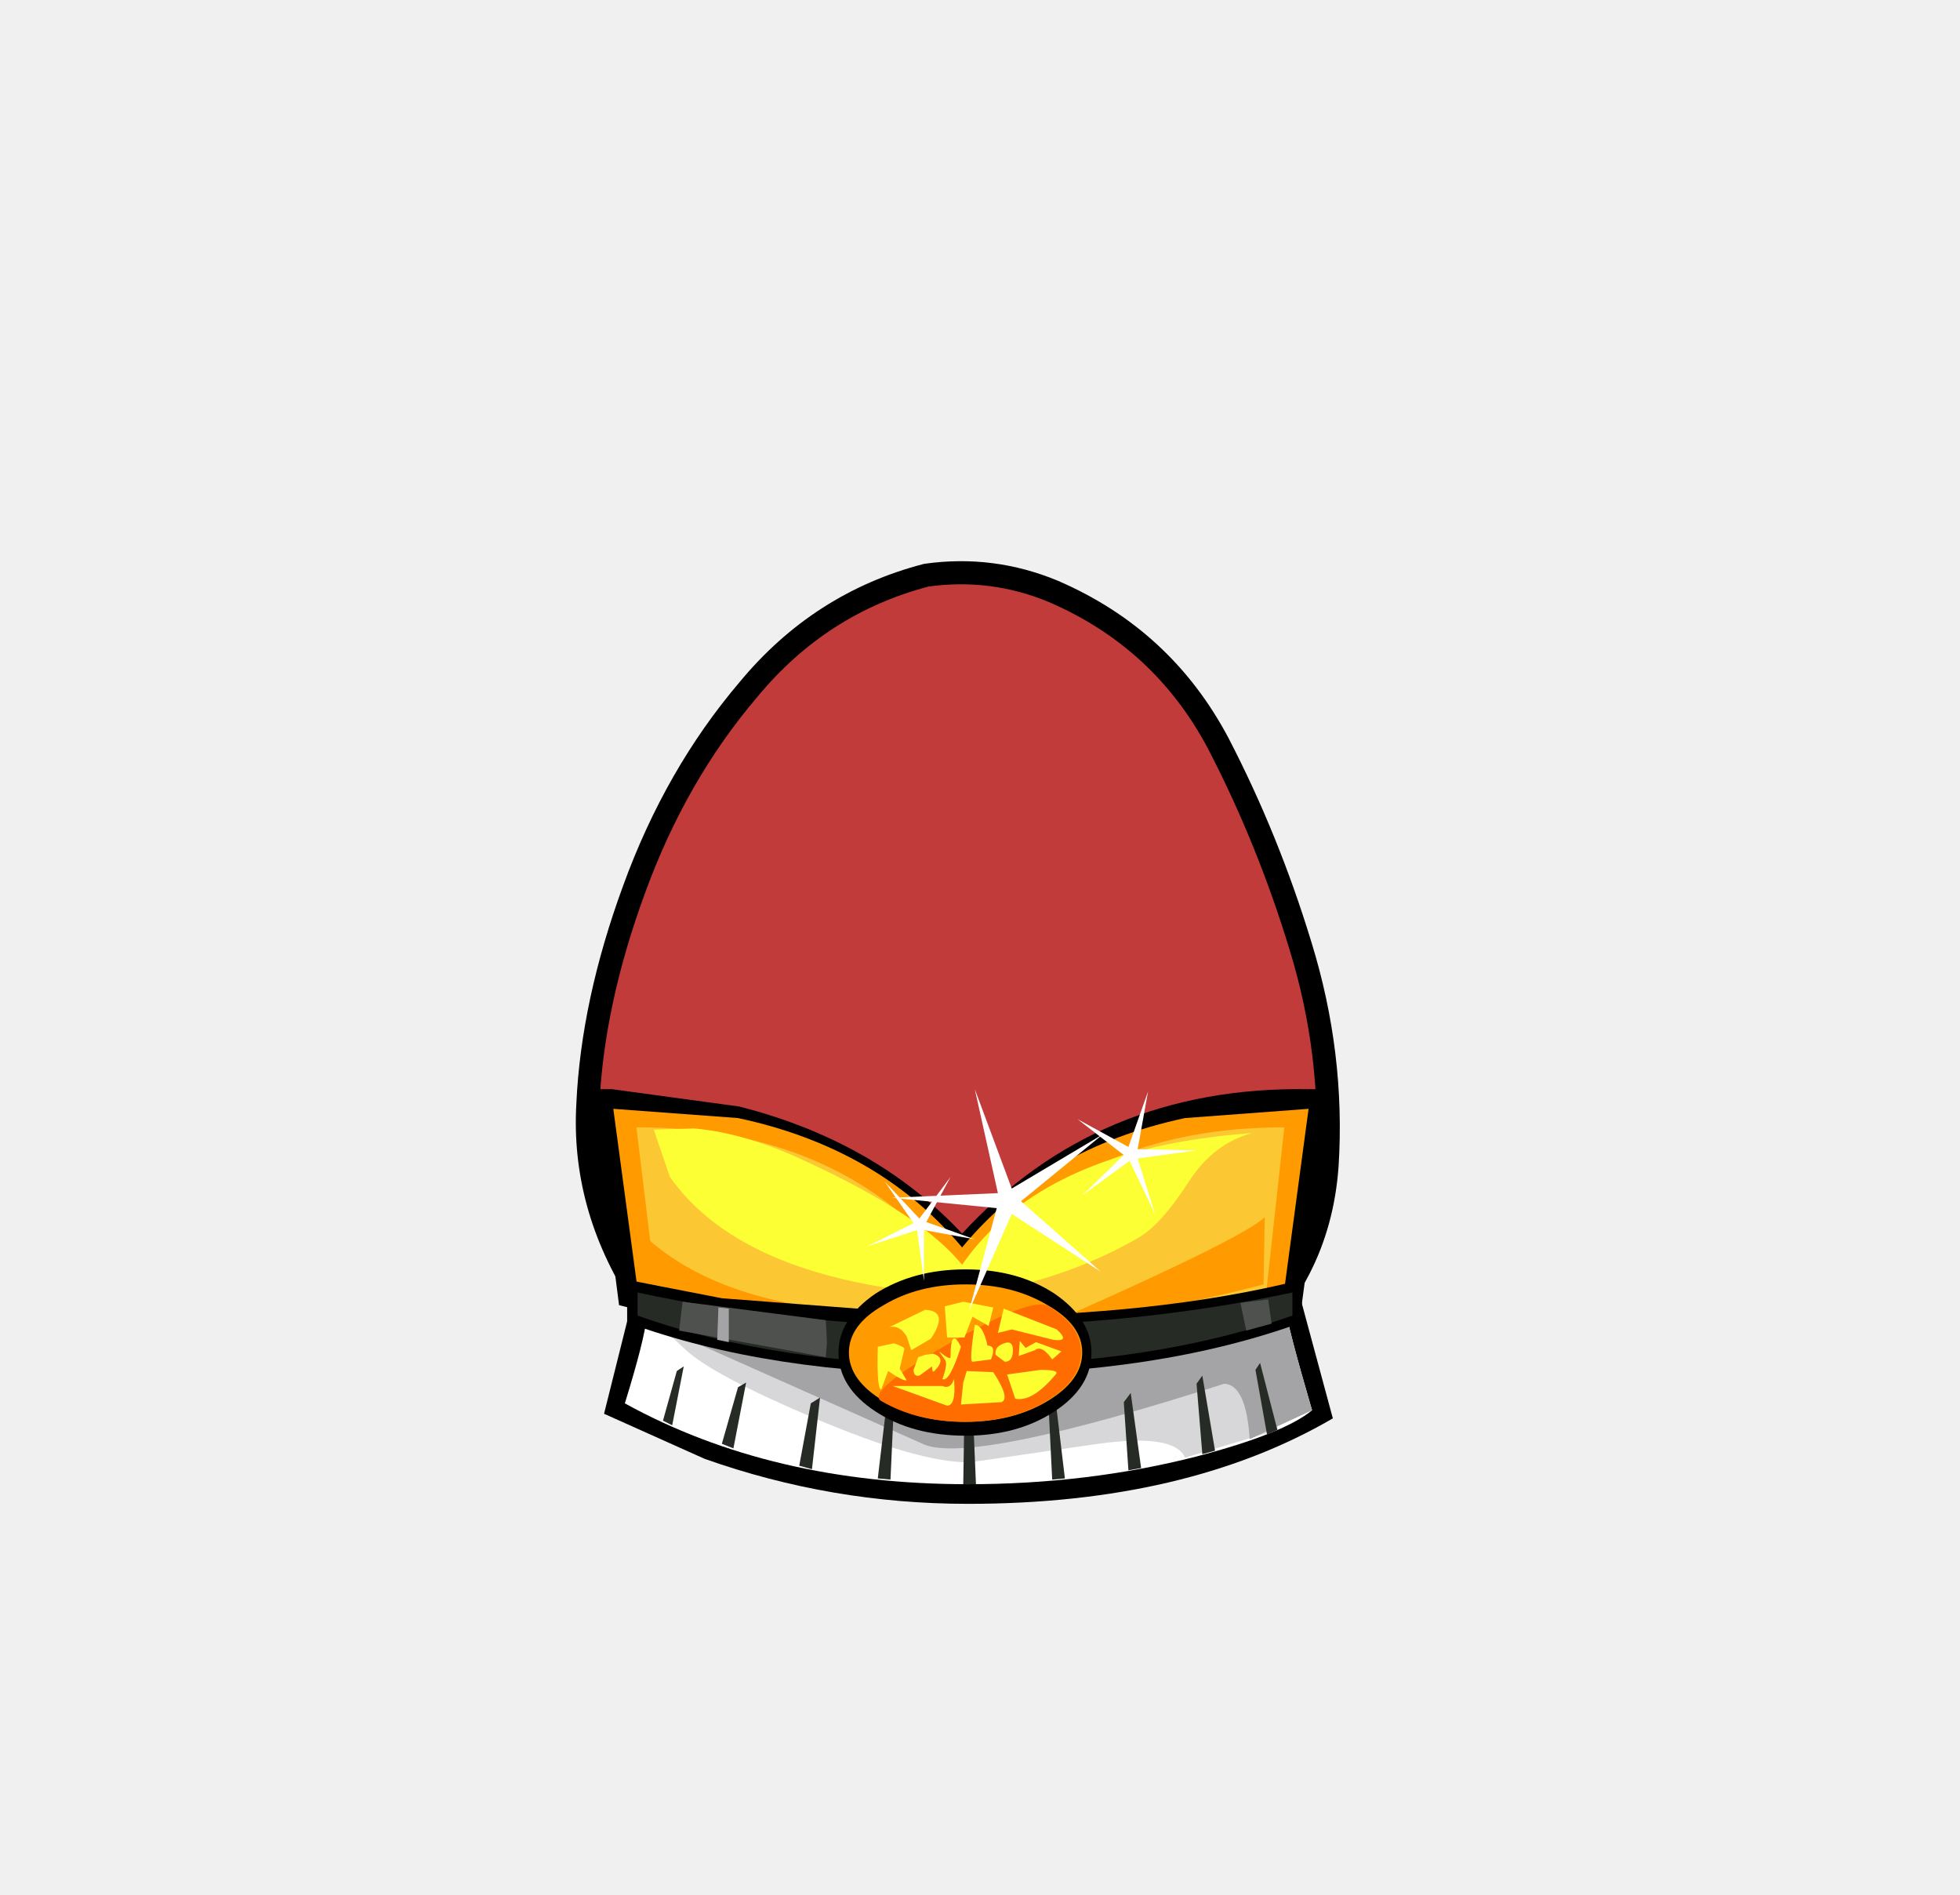
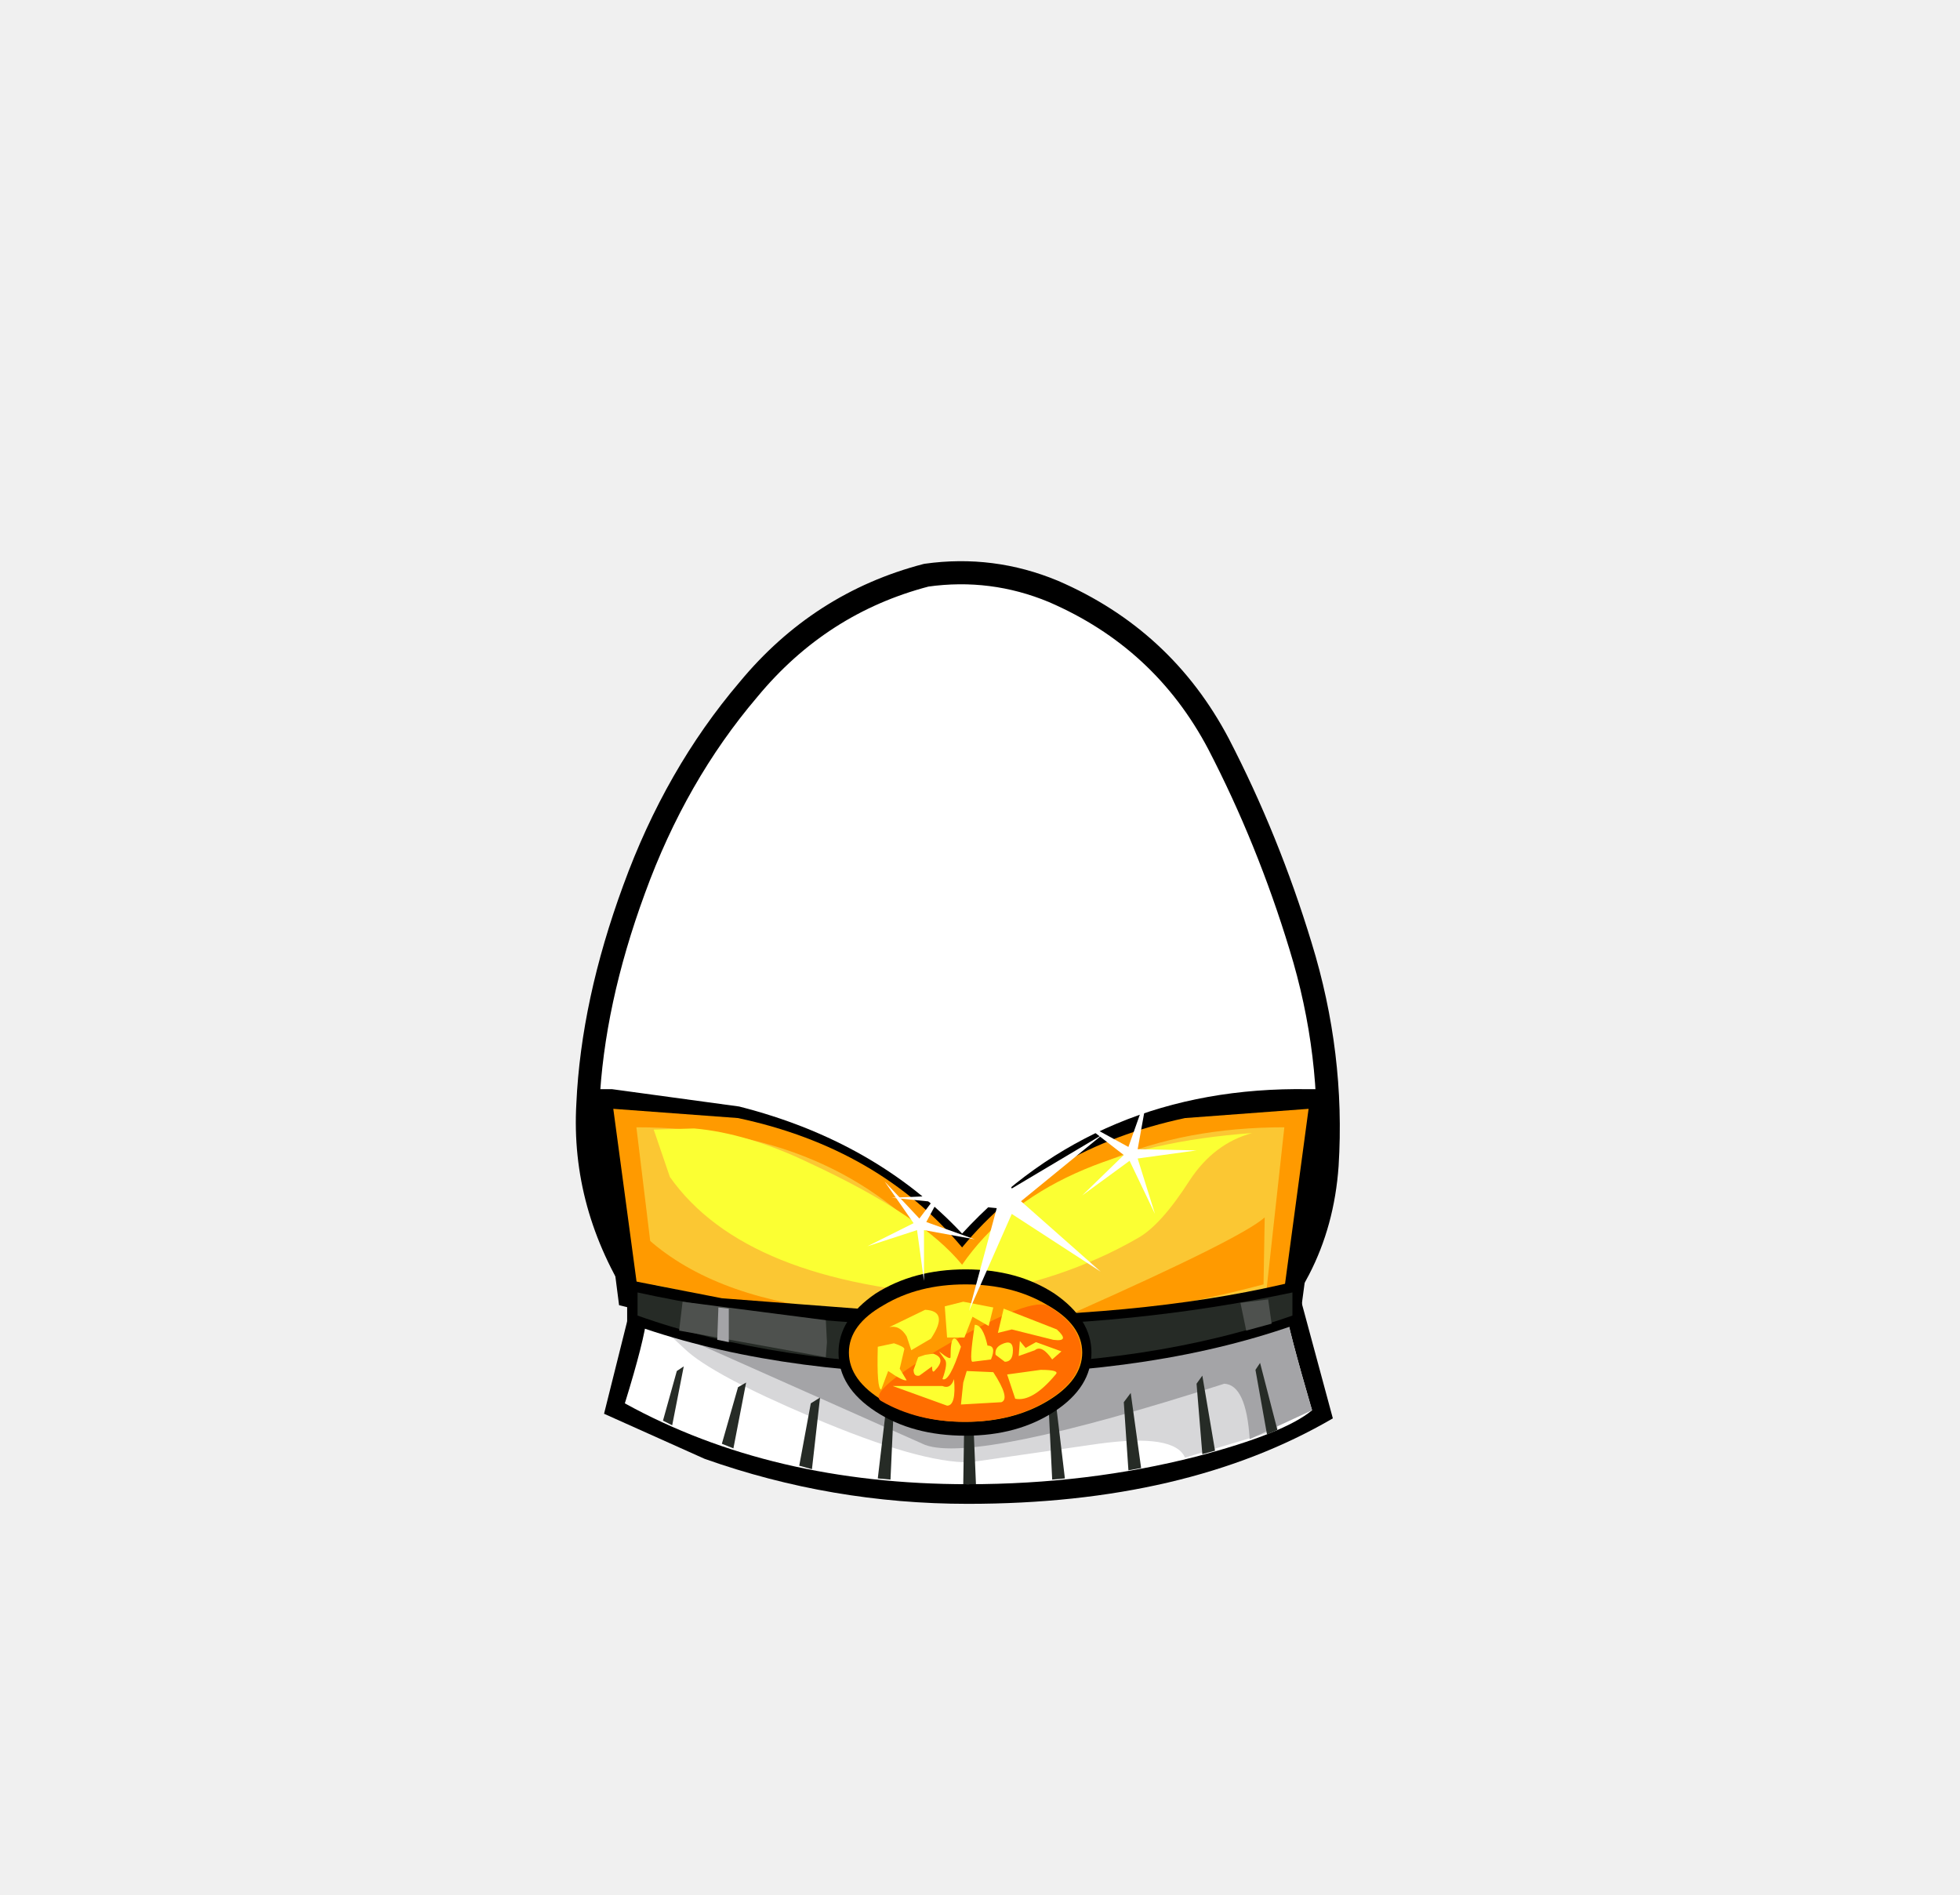
<svg xmlns="http://www.w3.org/2000/svg" xmlns:xlink="http://www.w3.org/1999/xlink" height="82" width="84.85">
  <g transform="translate(37.4 42.25)">
    <use height="38" transform="translate(-11.95 -17.45)" width="32.05" xlink:href="#a" />
    <use height="38.95" transform="translate(-12.45 -17.95)" width="33.05" xlink:href="#b" />
    <use height="17.95" transform="translate(-11.8 4.9)" width="32.1" xlink:href="#c" />
  </g>
  <defs>
-     <path d="M27.35 7.4q2.15 4.15 3.55 8.75 1.45 4.7 1.15 9.5-.35 4.95-4.2 8.1-3.8 3.2-8.75 4.05l-2.6.2q-3.6 0-7.05-1.15-4.65-1.6-7.1-5.5Q-.2 27.4.05 23q.2-4.4 2-9.3Q3.85 8.75 7 5.05 10.1 1.3 14.7.1l1.8-.1q1.9.05 3.7.8 4.75 2.05 7.15 6.6" fill="#c23b3b" fill-rule="evenodd" transform="translate(-.05)" id="d" />
+     <path d="M27.35 7.4q2.15 4.15 3.55 8.75 1.45 4.7 1.15 9.5-.35 4.95-4.2 8.1-3.8 3.2-8.75 4.05l-2.6.2q-3.6 0-7.05-1.15-4.65-1.6-7.1-5.5Q-.2 27.4.05 23q.2-4.4 2-9.3Q3.85 8.75 7 5.05 10.1 1.3 14.7.1l1.8-.1q1.9.05 3.7.8 4.75 2.05 7.15 6.6" fill="#fff" fill-rule="evenodd" transform="translate(-.05)" id="d" />
    <path d="M27.35 7.4Q24.95 2.85 20.2.8 17.55-.3 14.7.1 10.1 1.3 7 5.05q-3.15 3.7-4.95 8.65-1.8 4.9-2 9.3-.25 4.4 2.3 8.35 2.45 3.9 7.1 5.5 4.65 1.55 9.65.95 4.95-.85 8.75-4.05 3.85-3.15 4.2-8.1.3-4.8-1.15-9.5-1.4-4.6-3.55-8.75Z" fill="none" stroke="#000" stroke-linecap="round" stroke-linejoin="round" transform="translate(.45 .5)" id="e" />
    <use height="38" width="32.05" xlink:href="#d" id="a" />
    <use height="38.95" width="33.05" xlink:href="#e" id="b" />
    <g id="c" fill-rule="evenodd">
      <path d="M4.5 22.85q-5.9 0-11.4-1.95l-4.35-1.95 1.1-4.4 5.1.9 9.75.85q6.3 0 14.25-2.15l1.35 5q-6.35 3.7-15.8 3.7" transform="translate(11.8 -4.9)" />
      <path d="M4.7 16.35q5.55 0 13.55-1.95.1.8 1.15 4.4-1.2 1-5 2Q9.7 22 4.5 22q-8.5 0-14.85-3.5.85-2.75.95-3.75 8.35 1.6 14.1 1.6" fill="#fff" transform="translate(11.8 -4.9)" />
      <path d="M4.6 21.05q-2.15.05-6.85-1.95-4.35-1.85-5.5-2.95-.65-.6-1.35-1.25l27.1.2-.1 4.55-4 1.2q-.45-1.05-3.75-.6l-5.55.8" fill="#d7d7d9" transform="translate(11.8 -4.9)" />
      <path d="M4.7 16.35q5.55 0 13.55-1.95.1.8 1.15 4.4l-2.7 1.25q-.15-2.35-1.1-2.4Q4.85 21.1 2.65 20.3l-10.9-4.85 2.1-.15L4.7 16.35" fill="#a4a4a7" transform="translate(11.8 -4.9)" />
      <path d="M4.25 11.15q5.9-6.4 15-6.25h.95l-1.25 9.35-.55.15q-6.3 1.35-14.2 1.35l-9.95-.65-4.25-.7-.6-.15-1.2-9.35h.9l5.5.75q5.9 1.5 9.65 5.5" transform="translate(11.8 -4.9)" />
      <path d="M4.25 11.75q3.55-4.3 9.65-5.6l5.35-.4-1.05 7.8q-6.1 1.35-14 1.35l-9.95-.65-4.05-.7-1.05-7.8 5.4.4q6.1 1.3 9.7 5.6" fill="#ff9a00" transform="translate(11.8 -4.9)" />
      <path d="m3.55 12.25.7.85.7-.85q4.7-5.7 13.25-5.7l-.8 7.3Q10.55 15.1 4.2 15.1q-4.65 0-13.2-1.55l-.85-7q8.65 0 13.4 5.7" fill="#fbc733" transform="translate(11.8 -4.9)" />
      <path d="m-5.45 17.8.35-.2-.55 2.85-.5-.2.7-2.45m-2.65-.7.3-.2-.5 2.55-.4-.2.6-2.15m5.8 1.4.4-.25-.35 3.1-.55-.15.5-2.7m16.7-.85.25-.35.55 3.25-.55.15-.25-3.05m-3.15.8.3-.4.45 3.25-.55.1-.2-2.95m5.7-1.4.2-.3.75 2.9-.45.2-.5-2.8m-8.8 4.75L8 18.75l.3-.35.4 3.35-.55.05M4.3 22l.05-3.2.35-.35.15 3.55H4.3m-3.15-.2-.55-.05.35-2.95.35-.3-.15 3.3" fill="#262b26" transform="translate(11.8 -4.9)" />
      <path d="M9.15 14.55q7.2-3.2 8.2-4.1l-.05 2.9q-5.5 1.45-8.15 1.2m-10.55-.1-4.45-.4-3.3-.7-.25-1.6-.35-.55q-.2-.4.25.05 2.8 2.6 8.1 3.2" fill="#ff9a00" transform="translate(11.8 -4.9)" />
      <path d="M4.35 13.85Q-5.15 13.3-8.4 8.7l-.7-2.05 1.75-.05q2.3.2 5 1.5 4.85 2.25 6.6 4.4 3.5-5.05 12.55-5.7-1.65.45-2.7 2.05-1.25 1.95-2.25 2.5-3.3 1.9-7.5 2.5" fill="#fbff33" transform="translate(11.8 -4.9)" />
      <path d="M4.3 14.75q8.5-.05 14.65-1.6V15q-6.2 2.25-14.65 2.25-8.4 0-14.55-2.25v-1.85l4.1.8 10.45.8" transform="translate(11.8 -4.9)" />
      <path d="M4.3 15.15q7.4 0 14.25-1.45v1q-6.1 2.15-14.25 2.15-8.05 0-14.1-2.15v-1q6.65 1.45 14.1 1.45" fill="#262b26" transform="translate(11.8 -4.9)" />
      <path d="M9.85 16.3q0 1.5-1.6 2.55-1.6 1.05-3.85 1.05-2.3 0-3.9-1.05t-1.6-2.55q0-1.45 1.6-2.55 1.65-1.05 3.9-1.05t3.85 1.05q1.6 1.1 1.6 2.55" transform="translate(11.8 -4.9)" />
      <path d="M.85 14.25q1.5-.9 3.55-.9t3.55.9q1.5.85 1.5 2.05 0 1.2-1.5 2.1-1.5.9-3.55.9t-3.55-.9q-1.5-.9-1.5-2.1 0-1.2 1.5-2.05" fill="#ff9a00" transform="translate(11.8 -4.9)" />
      <path d="M.75 18.4q-.7-.4 2.95-2.5 3.6-2.05 4.3-1.6 1.4.85 1.4 2 0 1.2-1.5 2.1-1.5.9-3.55.9t-3.6-.9" fill="#ff6d00" transform="translate(11.8 -4.9)" />
      <path d="m.6 16.05.7-.15q.45.15.45.25l-.2.85.3.5q-.15.05-.8-.4l-.3.8q-.2 0-.15-1.85m1.75.45.3-.1.35-.05q.6.2.05.75-.1.1-.1-.2l-.55.4q-.25.05-.25-.25l.2-.55" fill="#fdff2f" transform="translate(11.8 -4.9)" />
      <path d="M3.25 16.25q.5.4.5.25 0-1.35.45-.45-.5 1.55-.8 1.4.25-.7.1-.85l-.25-.35M4.8 15.1q.35 0 .55.9.4 0 .15.6l-.8.1q-.15 0 .1-1.6" fill="#fdff2f" transform="translate(11.8 -4.9)" />
      <path d="M5.95 15.95q.5-.25.5.25t-.35.5l-.4-.3q-.05-.3.25-.45m.75.5.05-.65.25.3.45-.25 1.1.4-.4.35q-.45-.65-.75-.4l-.7.25m-4.85-.85q-.3-.5-.75-.4l1.55-.75q1.05.05.25 1.25l-.85.5-.2-.6" fill="#fdff2f" transform="translate(11.8 -4.9)" />
      <path d="m3.6 15.65-.1-1.35.8-.2 1.3.25-.2.8-.7-.4-.35.9H3.6m2.45-1.25 2.3.9q.6.55-.15.45l-1.8-.45-.6.15.25-1.05m-4.8 3.35H3.4q.35.15.5-.3.1 1.15-.3 1.15l-2.35-.85m3.05-.15.15-.5 1.15.05q.75 1.15.35 1.3l-1.75.1.1-.95m1.9-.35 1.45-.2q.85 0 .65.2-1 1.2-1.75 1.05l-.35-1.05" fill="#fdff2f" transform="translate(11.8 -4.9)" />
      <path d="m-8 15.35.15-1.25 6.2.8.05.95-.05.65L-8 15.35M17.5 14l.15 1.05-1.1.3-.25-1.2 1.2-.15" fill="#4e514e" transform="translate(11.8 -4.9)" />
      <path d="M-5.85 14.4v1.45l-.5-.1.05-1.4.45.05" fill="#a4a4a7" transform="translate(11.8 -4.9)" />
      <path d="m6.4 9.2 3.95-2.35-3.55 2.9 3.45 3.05-3.85-2.5-1.85 4.2 1.2-4.45L1.2 9.6l4.6-.2-1-4.5 1.6 4.3" fill="#fff" transform="translate(11.8 -4.9)" />
      <path d="M12.6 10.3 11.5 8 9.45 9.5l1.8-1.75-2-1.55 2.2 1.2.85-2.4-.45 2.5 2.55.05-2.55.35.75 2.4m-10 .7v2.2L2.3 11l-2.15.7 2-1L.9 8.9l1.5 1.6 1.35-1.8-1.05 1.95 2.1.75-2.2-.4" fill="#fff" transform="translate(11.8 -4.9)" />
    </g>
  </defs>
</svg>
